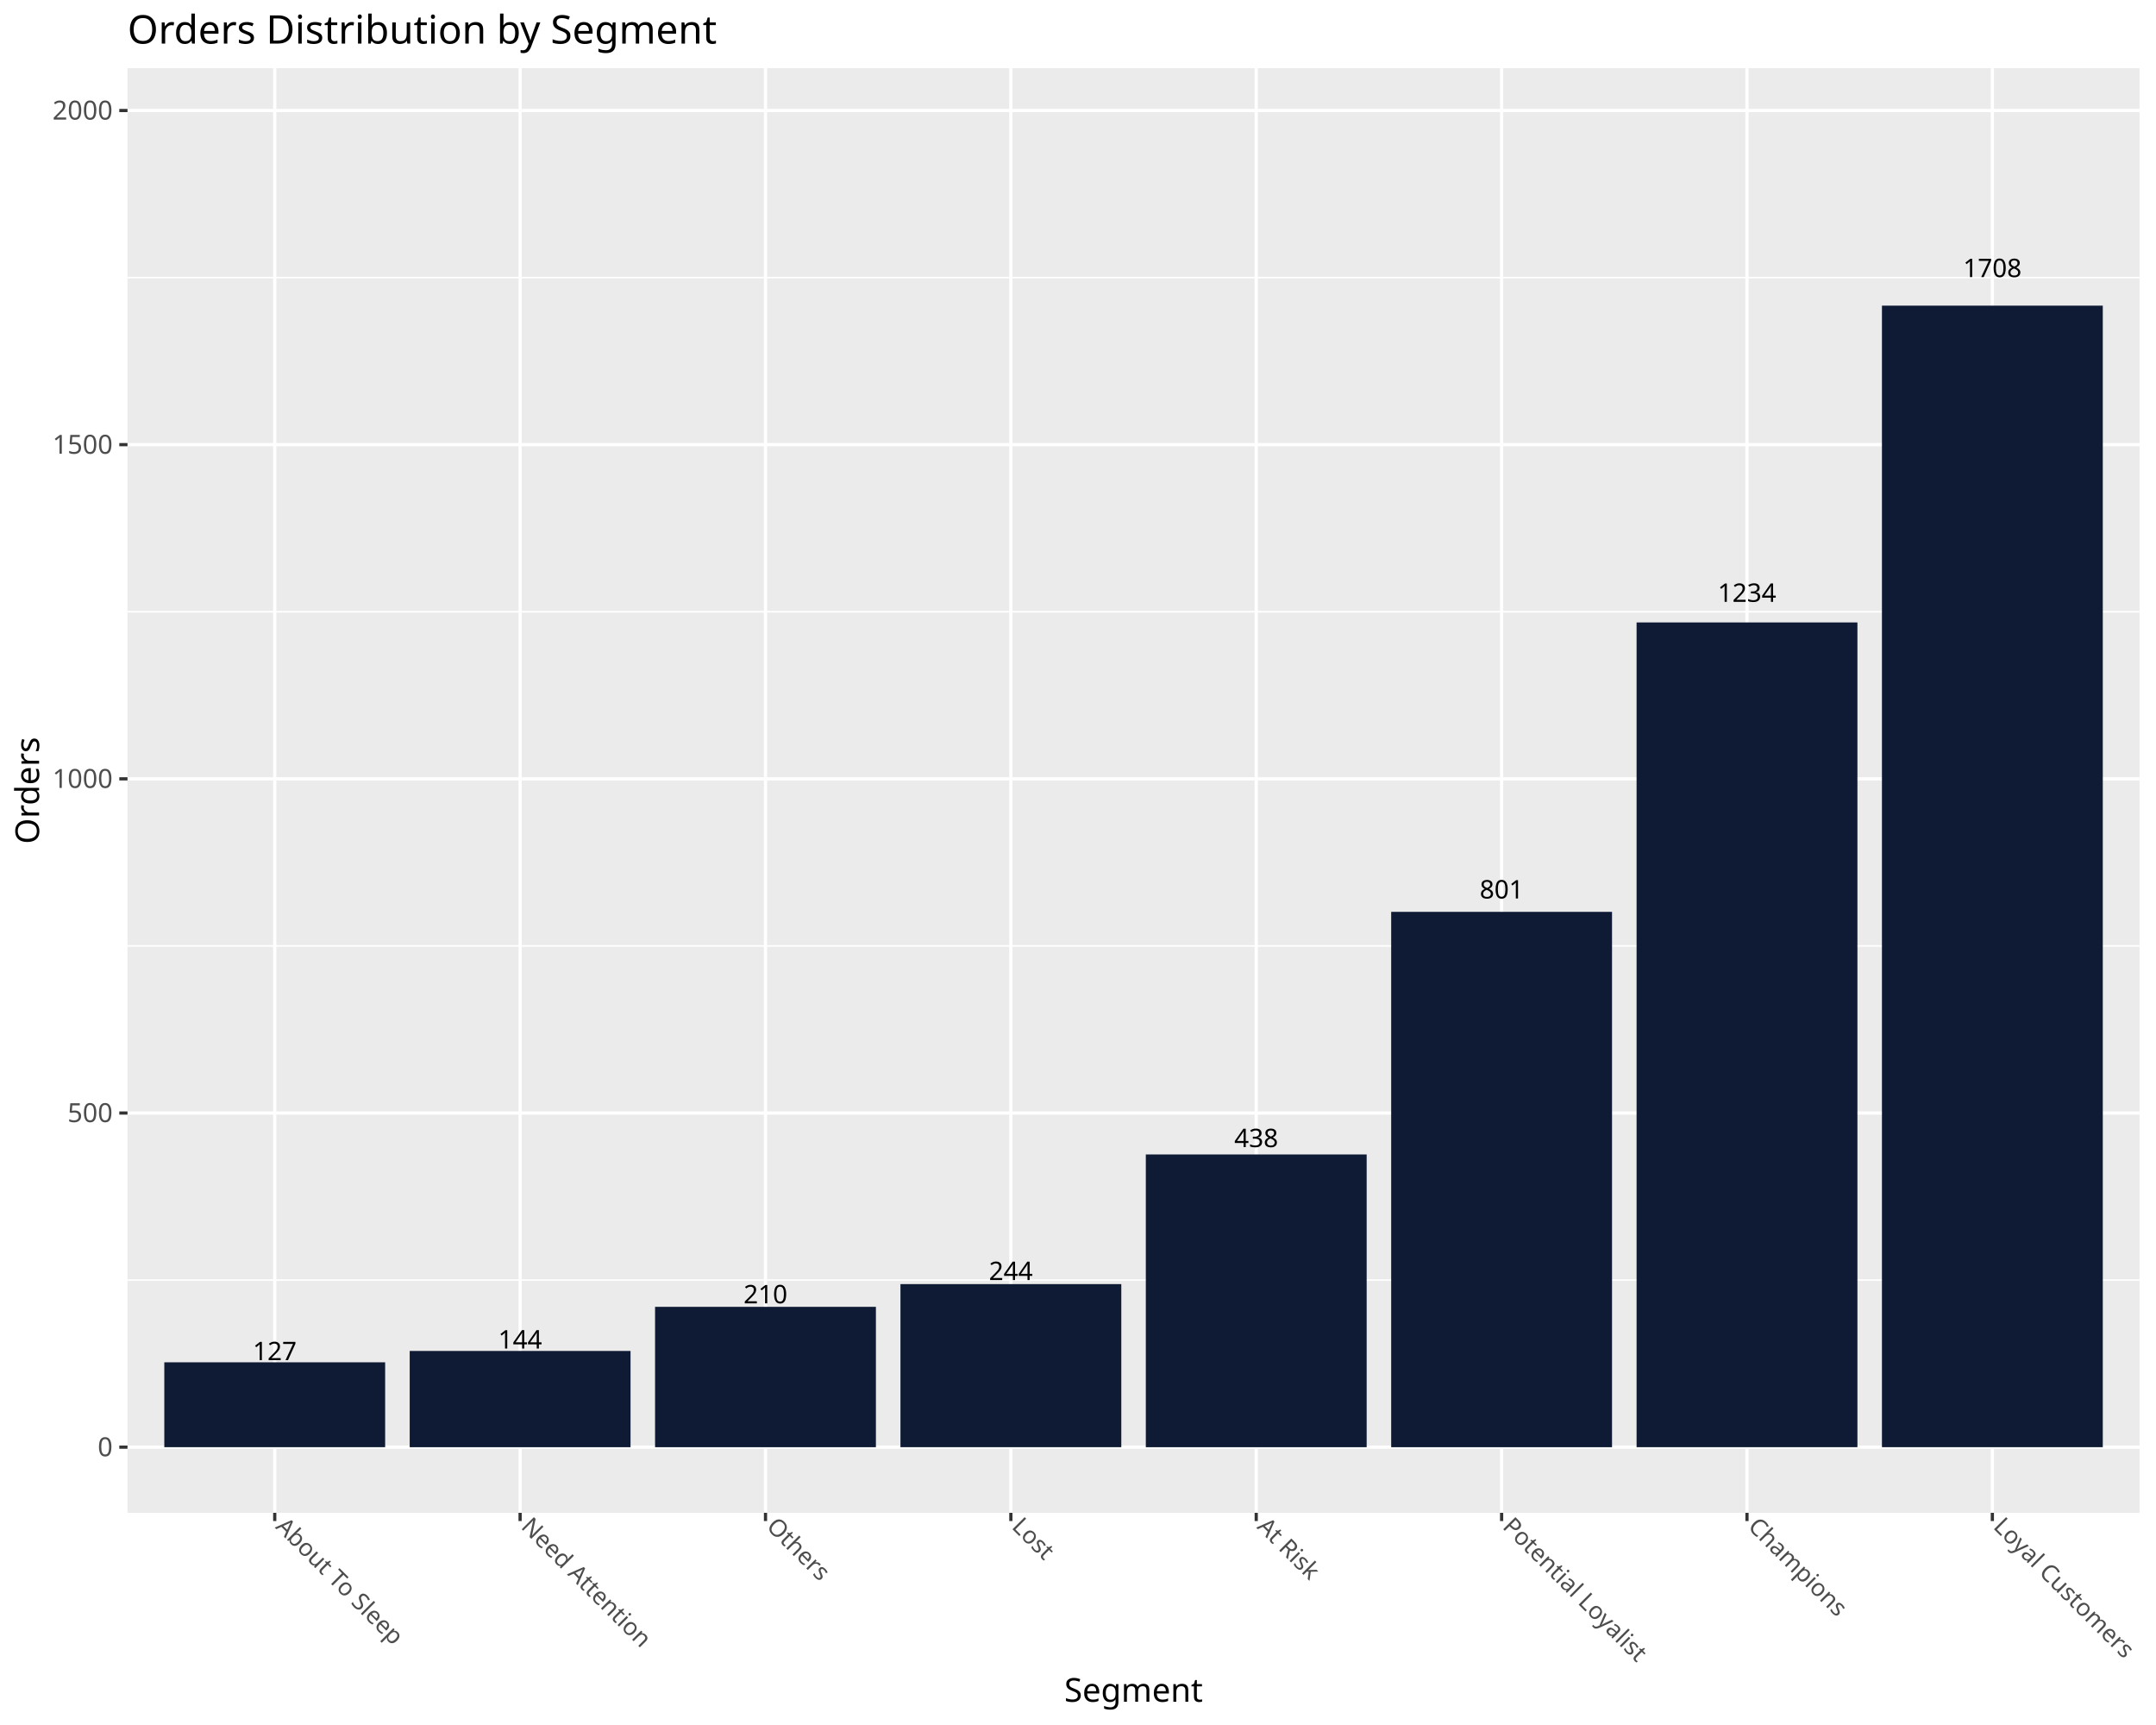
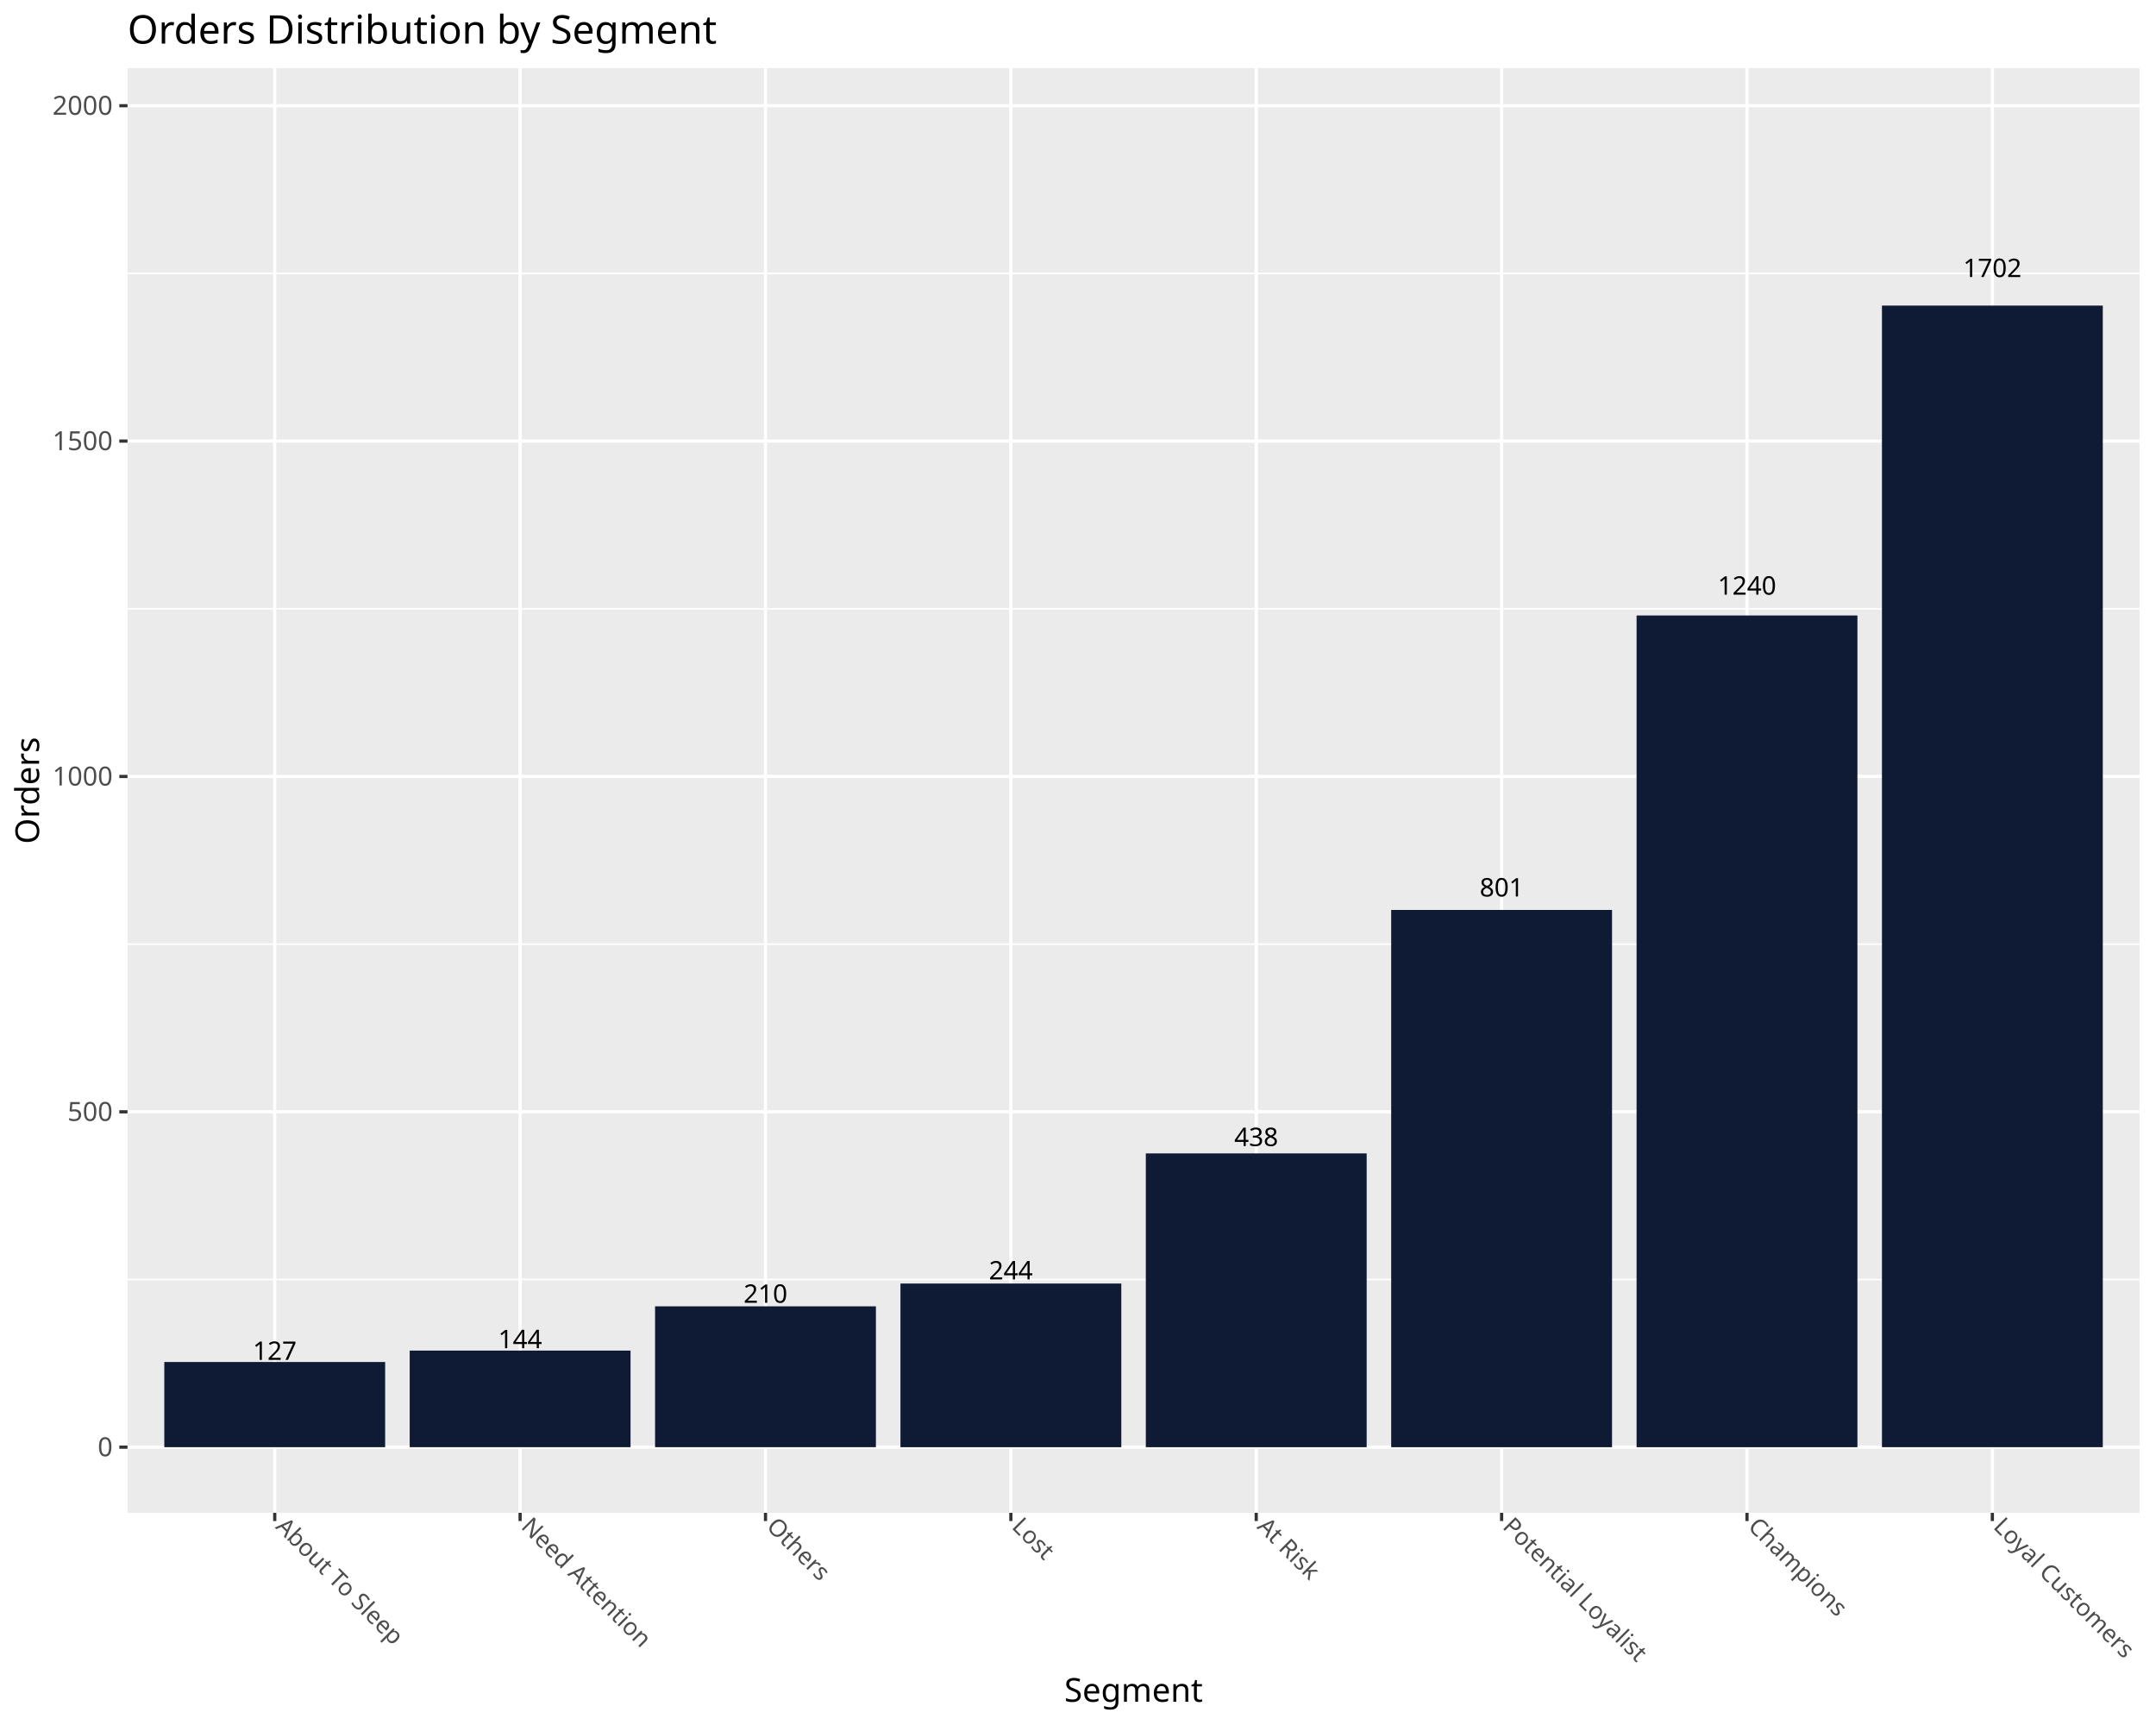
<svg xmlns="http://www.w3.org/2000/svg" class="svglite" data-engine-version="2.0" width="720.00pt" height="576.00pt" viewBox="0 0 720.00 576.00">
  <defs>
    <style type="text/css">
    .svglite line, .svglite polyline, .svglite polygon, .svglite path, .svglite rect, .svglite circle {
      fill: none;
      stroke: #000000;
      stroke-linecap: round;
      stroke-linejoin: round;
      stroke-miterlimit: 10.00;
    }
  </style>
  </defs>
  <rect width="100%" height="100%" style="stroke: none; fill: #FFFFFF;" />
  <defs>
    <clipPath id="cpMC4wMHw3MjAuMDB8MC4wMHw1NzYuMDA=">
      <rect x="0.00" y="0.00" width="720.00" height="576.00" />
    </clipPath>
  </defs>
  <g clip-path="url(#cpMC4wMHw3MjAuMDB8MC4wMHw1NzYuMDA=)">
    <rect x="0.00" y="0.00" width="720.00" height="576.00" style="stroke-width: 1.07; stroke: #FFFFFF; fill: #FFFFFF;" />
  </g>
  <defs>
    <clipPath id="cpNDIuNTh8NzE0LjUyfDIyLjc4fDUwNS4xNg==">
      <rect x="42.58" y="22.78" width="671.94" height="482.38" />
    </clipPath>
  </defs>
  <g clip-path="url(#cpNDIuNTh8NzE0LjUyfDIyLjc4fDUwNS4xNg==)">
    <rect x="42.58" y="22.78" width="671.94" height="482.38" style="stroke-width: 1.07; stroke: none; fill: #EBEBEB;" />
-     <polyline points="42.58,427.44 714.52,427.44 " style="stroke-width: 0.53; stroke: #FFFFFF; stroke-linecap: butt;" />
-     <polyline points="42.58,315.86 714.52,315.86 " style="stroke-width: 0.53; stroke: #FFFFFF; stroke-linecap: butt;" />
-     <polyline points="42.58,204.27 714.52,204.27 " style="stroke-width: 0.53; stroke: #FFFFFF; stroke-linecap: butt;" />
-     <polyline points="42.58,92.69 714.52,92.69 " style="stroke-width: 0.53; stroke: #FFFFFF; stroke-linecap: butt;" />
+     <polyline points="42.58,427.24 714.52,427.24 " style="stroke-width: 0.53; stroke: #FFFFFF; stroke-linecap: butt;" />
+     <polyline points="42.58,315.26 714.52,315.26 " style="stroke-width: 0.53; stroke: #FFFFFF; stroke-linecap: butt;" />
+     <polyline points="42.58,203.28 714.52,203.28 " style="stroke-width: 0.53; stroke: #FFFFFF; stroke-linecap: butt;" />
+     <polyline points="42.58,91.29 714.52,91.29 " style="stroke-width: 0.53; stroke: #FFFFFF; stroke-linecap: butt;" />
    <polyline points="42.58,483.23 714.52,483.23 " style="stroke-width: 1.07; stroke: #FFFFFF; stroke-linecap: butt;" />
-     <polyline points="42.58,371.65 714.52,371.65 " style="stroke-width: 1.07; stroke: #FFFFFF; stroke-linecap: butt;" />
-     <polyline points="42.58,260.07 714.52,260.07 " style="stroke-width: 1.07; stroke: #FFFFFF; stroke-linecap: butt;" />
-     <polyline points="42.58,148.48 714.52,148.48 " style="stroke-width: 1.07; stroke: #FFFFFF; stroke-linecap: butt;" />
-     <polyline points="42.58,36.90 714.52,36.90 " style="stroke-width: 1.07; stroke: #FFFFFF; stroke-linecap: butt;" />
+     <polyline points="42.58,371.25 714.52,371.25 " style="stroke-width: 1.07; stroke: #FFFFFF; stroke-linecap: butt;" />
+     <polyline points="42.58,259.27 714.52,259.27 " style="stroke-width: 1.07; stroke: #FFFFFF; stroke-linecap: butt;" />
+     <polyline points="42.58,147.29 714.52,147.29 " style="stroke-width: 1.07; stroke: #FFFFFF; stroke-linecap: butt;" />
+     <polyline points="42.58,35.30 714.52,35.30 " style="stroke-width: 1.07; stroke: #FFFFFF; stroke-linecap: butt;" />
    <polyline points="91.75,505.16 91.75,22.78 " style="stroke-width: 1.07; stroke: #FFFFFF; stroke-linecap: butt;" />
    <polyline points="173.69,505.16 173.69,22.78 " style="stroke-width: 1.07; stroke: #FFFFFF; stroke-linecap: butt;" />
    <polyline points="255.64,505.16 255.64,22.78 " style="stroke-width: 1.07; stroke: #FFFFFF; stroke-linecap: butt;" />
    <polyline points="337.58,505.16 337.58,22.78 " style="stroke-width: 1.07; stroke: #FFFFFF; stroke-linecap: butt;" />
    <polyline points="419.52,505.16 419.52,22.78 " style="stroke-width: 1.07; stroke: #FFFFFF; stroke-linecap: butt;" />
    <polyline points="501.47,505.16 501.47,22.78 " style="stroke-width: 1.07; stroke: #FFFFFF; stroke-linecap: butt;" />
    <polyline points="583.41,505.16 583.41,22.78 " style="stroke-width: 1.07; stroke: #FFFFFF; stroke-linecap: butt;" />
    <polyline points="665.35,505.16 665.35,22.78 " style="stroke-width: 1.07; stroke: #FFFFFF; stroke-linecap: butt;" />
-     <rect x="54.87" y="454.89" width="73.75" height="28.34" style="stroke-width: 1.07; stroke: none; stroke-linecap: butt; stroke-linejoin: miter; fill: #0F1A34;" />
-     <rect x="382.65" y="385.49" width="73.75" height="97.75" style="stroke-width: 1.07; stroke: none; stroke-linecap: butt; stroke-linejoin: miter; fill: #0F1A34;" />
-     <rect x="546.54" y="207.84" width="73.75" height="275.39" style="stroke-width: 1.07; stroke: none; stroke-linecap: butt; stroke-linejoin: miter; fill: #0F1A34;" />
-     <rect x="300.71" y="428.78" width="73.75" height="54.45" style="stroke-width: 1.07; stroke: none; stroke-linecap: butt; stroke-linejoin: miter; fill: #0F1A34;" />
-     <rect x="628.48" y="102.06" width="73.75" height="381.17" style="stroke-width: 1.07; stroke: none; stroke-linecap: butt; stroke-linejoin: miter; fill: #0F1A34;" />
-     <rect x="136.82" y="451.10" width="73.75" height="32.14" style="stroke-width: 1.07; stroke: none; stroke-linecap: butt; stroke-linejoin: miter; fill: #0F1A34;" />
-     <rect x="218.76" y="436.37" width="73.75" height="46.87" style="stroke-width: 1.07; stroke: none; stroke-linecap: butt; stroke-linejoin: miter; fill: #0F1A34;" />
-     <rect x="464.59" y="304.48" width="73.75" height="178.76" style="stroke-width: 1.07; stroke: none; stroke-linecap: butt; stroke-linejoin: miter; fill: #0F1A34;" />
-     <text x="91.75" y="454.18" text-anchor="middle" style="font-size: 8.54px; font-family: sans;" textLength="14.24px" lengthAdjust="spacingAndGlyphs">127</text>
-     <text x="419.52" y="383.04" text-anchor="middle" style="font-size: 8.54px; font-family: sans;" textLength="14.24px" lengthAdjust="spacingAndGlyphs">438</text>
-     <text x="583.41" y="200.96" text-anchor="middle" style="font-size: 8.54px; font-family: sans;" textLength="18.99px" lengthAdjust="spacingAndGlyphs">1234</text>
-     <text x="337.58" y="427.42" text-anchor="middle" style="font-size: 8.54px; font-family: sans;" textLength="14.24px" lengthAdjust="spacingAndGlyphs">244</text>
-     <text x="665.35" y="92.53" text-anchor="middle" style="font-size: 8.54px; font-family: sans;" textLength="18.99px" lengthAdjust="spacingAndGlyphs">1708</text>
-     <text x="173.69" y="450.29" text-anchor="middle" style="font-size: 8.54px; font-family: sans;" textLength="14.24px" lengthAdjust="spacingAndGlyphs">144</text>
-     <text x="255.64" y="435.20" text-anchor="middle" style="font-size: 8.54px; font-family: sans;" textLength="14.24px" lengthAdjust="spacingAndGlyphs">210</text>
-     <text x="501.47" y="300.01" text-anchor="middle" style="font-size: 8.54px; font-family: sans;" textLength="14.24px" lengthAdjust="spacingAndGlyphs">801</text>
+     <rect x="54.87" y="454.79" width="73.75" height="28.44" style="stroke-width: 1.07; stroke: none; stroke-linecap: butt; stroke-linejoin: miter; fill: #0F1A34;" />
+     <rect x="382.65" y="385.14" width="73.75" height="98.10" style="stroke-width: 1.07; stroke: none; stroke-linecap: butt; stroke-linejoin: miter; fill: #0F1A34;" />
+     <rect x="546.54" y="205.52" width="73.75" height="277.72" style="stroke-width: 1.07; stroke: none; stroke-linecap: butt; stroke-linejoin: miter; fill: #0F1A34;" />
+     <rect x="300.71" y="428.59" width="73.75" height="54.65" style="stroke-width: 1.07; stroke: none; stroke-linecap: butt; stroke-linejoin: miter; fill: #0F1A34;" />
+     <rect x="628.48" y="102.04" width="73.75" height="381.19" style="stroke-width: 1.07; stroke: none; stroke-linecap: butt; stroke-linejoin: miter; fill: #0F1A34;" />
+     <rect x="136.82" y="450.98" width="73.75" height="32.25" style="stroke-width: 1.07; stroke: none; stroke-linecap: butt; stroke-linejoin: miter; fill: #0F1A34;" />
+     <rect x="218.76" y="436.20" width="73.75" height="47.03" style="stroke-width: 1.07; stroke: none; stroke-linecap: butt; stroke-linejoin: miter; fill: #0F1A34;" />
+     <rect x="464.59" y="303.84" width="73.75" height="179.40" style="stroke-width: 1.07; stroke: none; stroke-linecap: butt; stroke-linejoin: miter; fill: #0F1A34;" />
+     <text x="91.75" y="454.08" text-anchor="middle" style="font-size: 8.54px; font-family: sans;" textLength="14.24px" lengthAdjust="spacingAndGlyphs">127</text>
+     <text x="419.52" y="382.68" text-anchor="middle" style="font-size: 8.54px; font-family: sans;" textLength="14.24px" lengthAdjust="spacingAndGlyphs">438</text>
+     <text x="583.41" y="198.57" text-anchor="middle" style="font-size: 8.54px; font-family: sans;" textLength="18.99px" lengthAdjust="spacingAndGlyphs">1240</text>
+     <text x="337.58" y="427.22" text-anchor="middle" style="font-size: 8.54px; font-family: sans;" textLength="14.24px" lengthAdjust="spacingAndGlyphs">244</text>
+     <text x="665.35" y="92.51" text-anchor="middle" style="font-size: 8.54px; font-family: sans;" textLength="18.99px" lengthAdjust="spacingAndGlyphs">1702</text>
+     <text x="173.69" y="450.18" text-anchor="middle" style="font-size: 8.54px; font-family: sans;" textLength="14.24px" lengthAdjust="spacingAndGlyphs">144</text>
+     <text x="255.64" y="435.02" text-anchor="middle" style="font-size: 8.54px; font-family: sans;" textLength="14.24px" lengthAdjust="spacingAndGlyphs">210</text>
+     <text x="501.47" y="299.35" text-anchor="middle" style="font-size: 8.54px; font-family: sans;" textLength="14.24px" lengthAdjust="spacingAndGlyphs">801</text>
  </g>
  <g clip-path="url(#cpMC4wMHw3MjAuMDB8MC4wMHw1NzYuMDA=)">
    <text x="37.65" y="486.26" text-anchor="end" style="font-size: 8.80px; fill: #4D4D4D; font-family: sans;" textLength="4.89px" lengthAdjust="spacingAndGlyphs">0</text>
-     <text x="37.65" y="374.68" text-anchor="end" style="font-size: 8.80px; fill: #4D4D4D; font-family: sans;" textLength="14.68px" lengthAdjust="spacingAndGlyphs">500</text>
-     <text x="37.65" y="263.09" text-anchor="end" style="font-size: 8.80px; fill: #4D4D4D; font-family: sans;" textLength="19.58px" lengthAdjust="spacingAndGlyphs">1000</text>
-     <text x="37.65" y="151.51" text-anchor="end" style="font-size: 8.80px; fill: #4D4D4D; font-family: sans;" textLength="19.58px" lengthAdjust="spacingAndGlyphs">1500</text>
-     <text x="37.65" y="39.93" text-anchor="end" style="font-size: 8.80px; fill: #4D4D4D; font-family: sans;" textLength="19.58px" lengthAdjust="spacingAndGlyphs">2000</text>
+     <text x="37.65" y="374.28" text-anchor="end" style="font-size: 8.80px; fill: #4D4D4D; font-family: sans;" textLength="14.68px" lengthAdjust="spacingAndGlyphs">500</text>
+     <text x="37.65" y="262.30" text-anchor="end" style="font-size: 8.80px; fill: #4D4D4D; font-family: sans;" textLength="19.58px" lengthAdjust="spacingAndGlyphs">1000</text>
+     <text x="37.65" y="150.31" text-anchor="end" style="font-size: 8.80px; fill: #4D4D4D; font-family: sans;" textLength="19.58px" lengthAdjust="spacingAndGlyphs">1500</text>
+     <text x="37.65" y="38.33" text-anchor="end" style="font-size: 8.80px; fill: #4D4D4D; font-family: sans;" textLength="19.58px" lengthAdjust="spacingAndGlyphs">2000</text>
    <polyline points="39.84,483.23 42.58,483.23 " style="stroke-width: 1.07; stroke: #333333; stroke-linecap: butt;" />
-     <polyline points="39.84,371.65 42.58,371.65 " style="stroke-width: 1.07; stroke: #333333; stroke-linecap: butt;" />
-     <polyline points="39.84,260.07 42.58,260.07 " style="stroke-width: 1.07; stroke: #333333; stroke-linecap: butt;" />
-     <polyline points="39.84,148.48 42.58,148.48 " style="stroke-width: 1.07; stroke: #333333; stroke-linecap: butt;" />
-     <polyline points="39.84,36.90 42.58,36.90 " style="stroke-width: 1.07; stroke: #333333; stroke-linecap: butt;" />
+     <polyline points="39.84,371.25 42.58,371.25 " style="stroke-width: 1.07; stroke: #333333; stroke-linecap: butt;" />
+     <polyline points="39.84,259.27 42.58,259.27 " style="stroke-width: 1.07; stroke: #333333; stroke-linecap: butt;" />
+     <polyline points="39.84,147.29 42.58,147.29 " style="stroke-width: 1.07; stroke: #333333; stroke-linecap: butt;" />
+     <polyline points="39.84,35.30 42.58,35.30 " style="stroke-width: 1.07; stroke: #333333; stroke-linecap: butt;" />
    <polyline points="91.75,507.90 91.75,505.16 " style="stroke-width: 1.07; stroke: #333333; stroke-linecap: butt;" />
    <polyline points="173.69,507.90 173.69,505.16 " style="stroke-width: 1.07; stroke: #333333; stroke-linecap: butt;" />
    <polyline points="255.64,507.90 255.64,505.16 " style="stroke-width: 1.07; stroke: #333333; stroke-linecap: butt;" />
    <polyline points="337.58,507.90 337.58,505.16 " style="stroke-width: 1.07; stroke: #333333; stroke-linecap: butt;" />
    <polyline points="419.52,507.90 419.52,505.16 " style="stroke-width: 1.07; stroke: #333333; stroke-linecap: butt;" />
    <polyline points="501.47,507.90 501.47,505.16 " style="stroke-width: 1.07; stroke: #333333; stroke-linecap: butt;" />
    <polyline points="583.41,507.90 583.41,505.16 " style="stroke-width: 1.07; stroke: #333333; stroke-linecap: butt;" />
    <polyline points="665.35,507.90 665.35,505.16 " style="stroke-width: 1.07; stroke: #333333; stroke-linecap: butt;" />
    <text transform="translate(91.75,510.09) rotate(-315)" style="font-size: 8.00px; fill: #4D4D4D; font-family: sans;" textLength="55.15px" lengthAdjust="spacingAndGlyphs">About To Sleep</text>
    <text transform="translate(173.69,510.09) rotate(-315)" style="font-size: 8.00px; fill: #4D4D4D; font-family: sans;" textLength="52.93px" lengthAdjust="spacingAndGlyphs">Need Attention</text>
    <text transform="translate(255.64,510.09) rotate(-315)" style="font-size: 8.00px; fill: #4D4D4D; font-family: sans;" textLength="24.01px" lengthAdjust="spacingAndGlyphs">Others</text>
    <text transform="translate(337.58,510.09) rotate(-315)" style="font-size: 8.00px; fill: #4D4D4D; font-family: sans;" textLength="15.12px" lengthAdjust="spacingAndGlyphs">Lost</text>
    <text transform="translate(419.52,510.09) rotate(-315)" style="font-size: 8.00px; fill: #4D4D4D; font-family: sans;" textLength="25.34px" lengthAdjust="spacingAndGlyphs">At Risk</text>
    <text transform="translate(501.47,510.09) rotate(-315)" style="font-size: 8.00px; fill: #4D4D4D; font-family: sans;" textLength="60.48px" lengthAdjust="spacingAndGlyphs">Potential Loyalist</text>
    <text transform="translate(583.41,510.09) rotate(-315)" style="font-size: 8.00px; fill: #4D4D4D; font-family: sans;" textLength="40.47px" lengthAdjust="spacingAndGlyphs">Champions</text>
    <text transform="translate(665.35,510.09) rotate(-315)" style="font-size: 8.00px; fill: #4D4D4D; font-family: sans;" textLength="60.04px" lengthAdjust="spacingAndGlyphs">Loyal Customers</text>
    <text x="378.55" y="568.24" text-anchor="middle" style="font-size: 11.00px; font-family: sans;" textLength="44.04px" lengthAdjust="spacingAndGlyphs">Segment</text>
    <text transform="translate(13.05,263.97) rotate(-90)" text-anchor="middle" style="font-size: 11.00px; font-family: sans;" textLength="33.63px" lengthAdjust="spacingAndGlyphs">Orders</text>
    <text x="42.58" y="14.56" style="font-size: 13.20px; font-family: sans;" textLength="187.84px" lengthAdjust="spacingAndGlyphs">Orders  Distribution by Segment</text>
  </g>
</svg>
